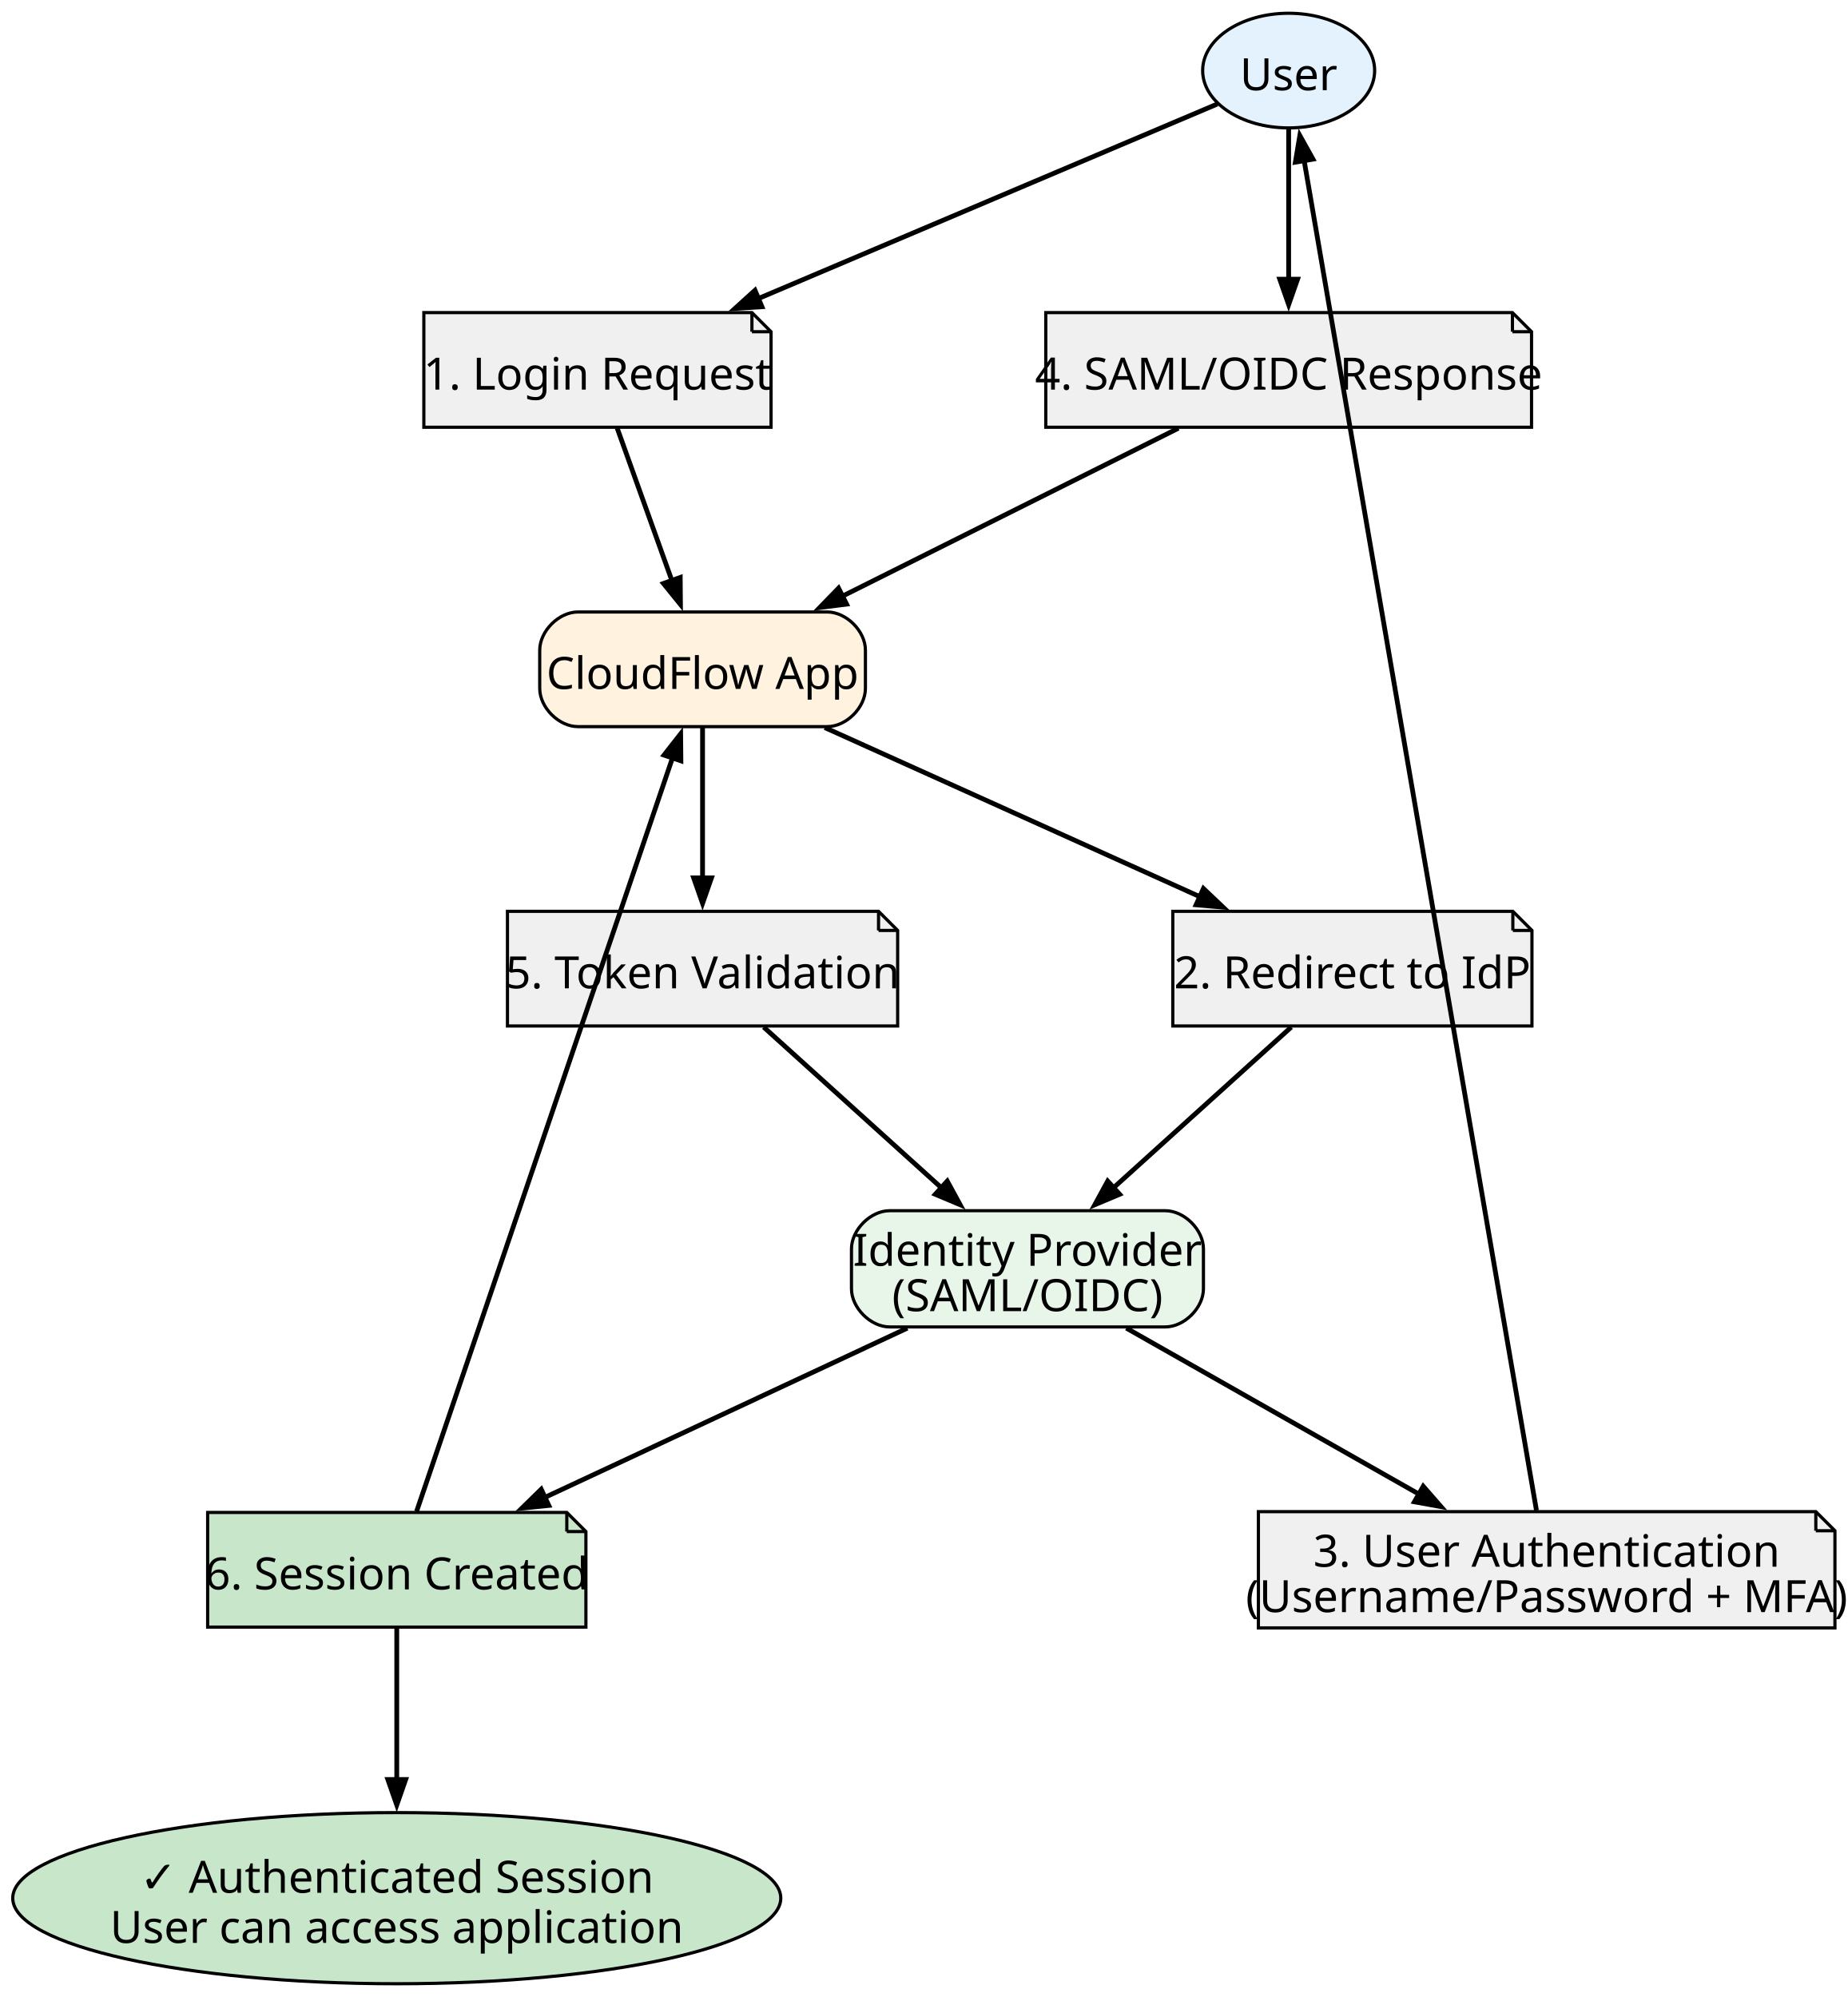
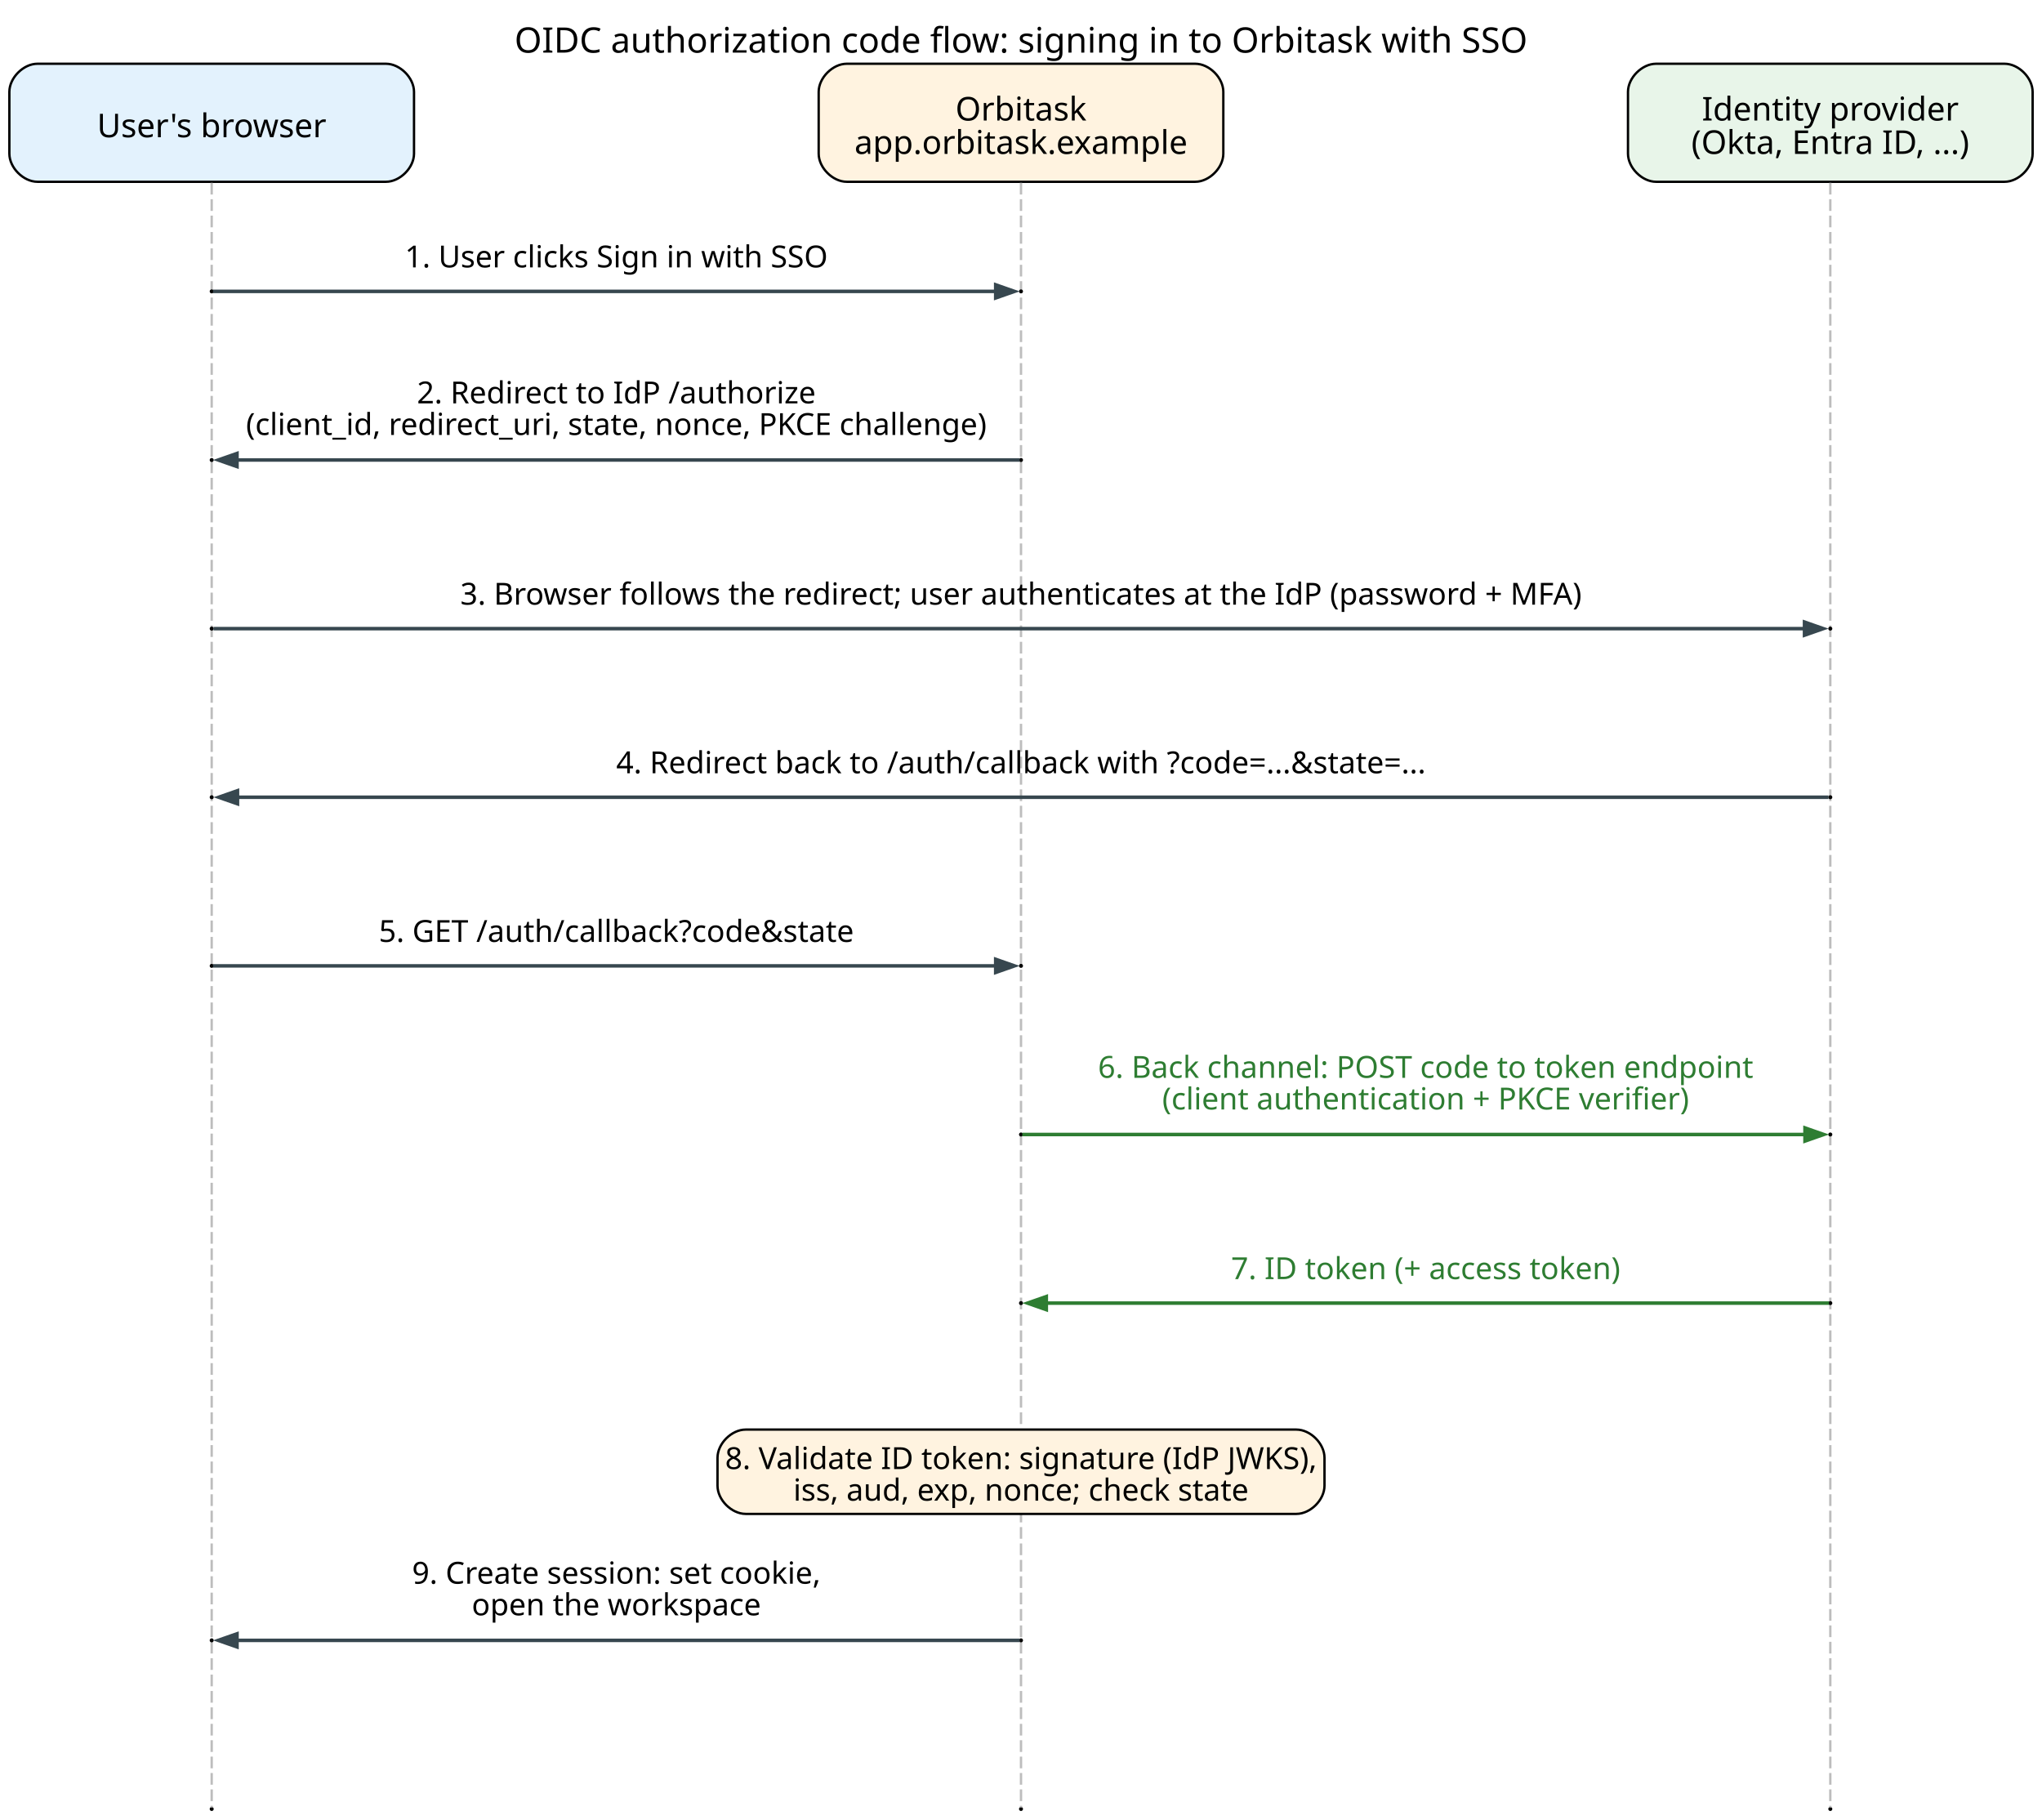
- <svg xmlns="http://www.w3.org/2000/svg" width="580pt" height="627pt" viewBox="0.00 0.00 580.06 626.74">
-   <g id="graph0" class="graph" transform="scale(1 1) rotate(0) translate(4 622.74)">
+ <svg xmlns="http://www.w3.org/2000/svg" width="872pt" height="777pt" viewBox="0.00 0.00 872.00 776.56">
+   <g id="graph0" class="graph" transform="scale(1 1) rotate(0) translate(4 772.56)">
+     <text text-anchor="middle" x="432" y="-750.31" font-family="Calibri" font-size="15.00">OIDC authorization code flow: signing in to Orbitask with SSO</text>
    <g id="node1" class="node">
-       <ellipse fill="#e3f2fd" stroke="black" cx="400.56" cy="-600.74" rx="27" ry="18" />
-       <text text-anchor="middle" x="400.56" y="-594.57" font-family="Calibri" font-size="14.00">User</text>
+       <path fill="#e3f2fd" stroke="black" d="M160.8,-745.56C160.8,-745.56 12,-745.56 12,-745.56 6,-745.56 0,-739.56 0,-733.56 0,-733.56 0,-707.16 0,-707.16 0,-701.16 6,-695.16 12,-695.16 12,-695.16 160.8,-695.16 160.8,-695.16 166.8,-695.16 172.8,-701.16 172.8,-707.16 172.8,-707.16 172.8,-733.56 172.8,-733.56 172.8,-739.56 166.8,-745.56 160.8,-745.56" />
+       <text text-anchor="middle" x="86.4" y="-714.18" font-family="Calibri" font-size="14.00">User's browser</text>
+     </g>
+     <g id="node2" class="node">
+       <ellipse fill="black" stroke="black" cx="86.4" cy="-0.36" rx="0.36" ry="0.36" />
+     </g>
+     <g id="edge1" class="edge">
+       <path fill="none" stroke="#bdbdbd" stroke-dasharray="5,2" d="M86.4,-694.73C86.4,-568.98 86.4,-22.31 86.4,-1" />
+     </g>
+     <g id="node3" class="node">
+       <path fill="#fff3e0" stroke="black" d="M506.4,-745.56C506.4,-745.56 357.6,-745.56 357.6,-745.56 351.6,-745.56 345.6,-739.56 345.6,-733.56 345.6,-733.56 345.6,-707.16 345.6,-707.16 345.6,-701.16 351.6,-695.16 357.6,-695.16 357.6,-695.16 506.4,-695.16 506.4,-695.16 512.4,-695.16 518.4,-701.16 518.4,-707.16 518.4,-707.16 518.4,-733.56 518.4,-733.56 518.4,-739.56 512.4,-745.56 506.4,-745.56" />
+       <text text-anchor="middle" x="432" y="-721.31" font-family="Calibri" font-size="14.00">Orbitask</text>
+       <text text-anchor="middle" x="432" y="-707.06" font-family="Calibri" font-size="14.00">app.orbitask.example</text>
    </g>
    <g id="node4" class="node">
-       <polygon fill="#f0f0f0" stroke="black" points="232.06,-524.74 129.06,-524.74 129.06,-488.74 238.06,-488.74 238.06,-518.74 232.06,-524.74" />
-       <polyline fill="none" stroke="black" points="232.06,-524.74 232.06,-518.74" />
-       <polyline fill="none" stroke="black" points="238.06,-518.74 232.06,-518.74" />
-       <text text-anchor="middle" x="183.56" y="-500.57" font-family="Calibri" font-size="14.00">1. Login Request</text>
+       <ellipse fill="black" stroke="black" cx="432" cy="-0.36" rx="0.36" ry="0.36" />
    </g>
-     <g id="edge1" class="edge">
-       <path fill="none" stroke="black" stroke-width="1.5" d="M378.16,-590.24C344.39,-575.93 279.58,-548.45 234.06,-529.15" />
-       <polygon fill="black" stroke="black" stroke-width="1.5" points="235.2,-526.59 226.74,-526.05 233.02,-531.75 235.2,-526.59" />
+     <g id="edge2" class="edge">
+       <path fill="none" stroke="#bdbdbd" stroke-dasharray="5,2" d="M432,-694.73C432,-568.98 432,-22.31 432,-1" />
+     </g>
+     <g id="node5" class="node">
+       <path fill="#e8f5e9" stroke="black" d="M852,-745.56C852,-745.56 703.2,-745.56 703.2,-745.56 697.2,-745.56 691.2,-739.56 691.2,-733.56 691.2,-733.56 691.2,-707.16 691.2,-707.16 691.2,-701.16 697.2,-695.16 703.2,-695.16 703.2,-695.16 852,-695.16 852,-695.16 858,-695.16 864,-701.16 864,-707.16 864,-707.16 864,-733.56 864,-733.56 864,-739.56 858,-745.56 852,-745.56" />
+       <text text-anchor="middle" x="777.6" y="-721.31" font-family="Calibri" font-size="14.00">Identity provider</text>
+       <text text-anchor="middle" x="777.6" y="-707.06" font-family="Calibri" font-size="14.00">(Okta, Entra ID, ...)</text>
+     </g>
+     <g id="node6" class="node">
+       <ellipse fill="black" stroke="black" cx="777.6" cy="-0.36" rx="0.36" ry="0.36" />
+     </g>
+     <g id="edge3" class="edge">
+       <path fill="none" stroke="#bdbdbd" stroke-dasharray="5,2" d="M777.6,-694.73C777.6,-568.98 777.6,-22.31 777.6,-1" />
    </g>
    <g id="node7" class="node">
-       <polygon fill="#f0f0f0" stroke="black" points="470.81,-524.74 324.31,-524.74 324.31,-488.74 476.81,-488.74 476.81,-518.74 470.81,-524.74" />
-       <polyline fill="none" stroke="black" points="470.81,-524.74 470.81,-518.74" />
-       <polyline fill="none" stroke="black" points="476.81,-518.74 470.81,-518.74" />
-       <text text-anchor="middle" x="400.56" y="-500.57" font-family="Calibri" font-size="14.00">4. SAML/OIDC Response</text>
+       <ellipse fill="black" stroke="black" cx="86.4" cy="-648.36" rx="0.36" ry="0.36" />
+     </g>
+     <g id="node8" class="node">
+       <ellipse fill="black" stroke="black" cx="432" cy="-648.36" rx="0.36" ry="0.36" />
+     </g>
+     <g id="edge4" class="edge">
+       <path fill="none" stroke="#37474f" stroke-width="1.5" d="M86.96,-648.36C100.75,-648.36 364.85,-648.36 421.4,-648.36" />
+       <polygon fill="#37474f" stroke="#37474f" stroke-width="1.5" points="421.19,-651.16 429.19,-648.36 421.19,-645.56 421.19,-651.16" />
+     </g>
+     <g id="node9" class="node">
+       <text text-anchor="middle" x="259.2" y="-658.6" font-family="Calibri" font-size="13.00">1. User clicks Sign in with SSO</text>
+     </g>
+     <g id="node10" class="node">
+       <ellipse fill="black" stroke="black" cx="432" cy="-576.36" rx="0.36" ry="0.36" />
+     </g>
+     <g id="node11" class="node">
+       <ellipse fill="black" stroke="black" cx="86.4" cy="-576.36" rx="0.36" ry="0.36" />
+     </g>
+     <g id="edge5" class="edge">
+       <path fill="none" stroke="#37474f" stroke-width="1.5" d="M431.44,-576.36C417.65,-576.36 153.55,-576.36 97,-576.36" />
+       <polygon fill="#37474f" stroke="#37474f" stroke-width="1.5" points="97.21,-573.56 89.21,-576.36 97.21,-579.16 97.21,-573.56" />
+     </g>
+     <g id="node12" class="node">
+       <text text-anchor="middle" x="259.2" y="-600.55" font-family="Calibri" font-size="13.00">2. Redirect to IdP /authorize</text>
+       <text text-anchor="middle" x="259.2" y="-587.05" font-family="Calibri" font-size="13.00">(client_id, redirect_uri, state, nonce, PKCE challenge)</text>
+     </g>
+     <g id="node13" class="node">
+       <ellipse fill="black" stroke="black" cx="86.4" cy="-504.36" rx="0.36" ry="0.36" />
+     </g>
+     <g id="node14" class="node">
+       <ellipse fill="black" stroke="black" cx="777.6" cy="-504.36" rx="0.36" ry="0.36" />
+     </g>
+     <g id="edge6" class="edge">
+       <path fill="none" stroke="#37474f" stroke-width="1.5" d="M87.18,-504.36C111.16,-504.36 680.26,-504.36 766.65,-504.36" />
+       <polygon fill="#37474f" stroke="#37474f" stroke-width="1.5" points="766.58,-507.16 774.58,-504.36 766.58,-501.56 766.58,-507.16" />
+     </g>
+     <g id="node15" class="node">
+       <text text-anchor="middle" x="432" y="-514.6" font-family="Calibri" font-size="13.00">3. Browser follows the redirect; user authenticates at the IdP (password + MFA)</text>
+     </g>
+     <g id="node16" class="node">
+       <ellipse fill="black" stroke="black" cx="777.6" cy="-432.36" rx="0.36" ry="0.36" />
+     </g>
+     <g id="node17" class="node">
+       <ellipse fill="black" stroke="black" cx="86.4" cy="-432.36" rx="0.36" ry="0.36" />
    </g>
    <g id="edge7" class="edge">
-       <path fill="none" stroke="black" stroke-width="1.5" d="M400.56,-582.44C400.56,-569.07 400.56,-550.33 400.56,-534.96" />
-       <polygon fill="black" stroke="black" stroke-width="1.5" points="403.36,-535.24 400.56,-527.24 397.76,-535.24 403.36,-535.24" />
+       <path fill="none" stroke="#37474f" stroke-width="1.5" d="M776.82,-432.36C752.84,-432.36 183.74,-432.36 97.35,-432.36" />
+       <polygon fill="#37474f" stroke="#37474f" stroke-width="1.5" points="97.42,-429.56 89.42,-432.36 97.42,-435.16 97.42,-429.56" />
    </g>
-     <g id="node2" class="node">
-       <path fill="#fff3e0" stroke="black" d="M255.69,-430.74C255.69,-430.74 177.44,-430.74 177.44,-430.74 171.44,-430.74 165.44,-424.74 165.44,-418.74 165.44,-418.74 165.44,-406.74 165.44,-406.74 165.44,-400.74 171.44,-394.74 177.44,-394.74 177.44,-394.74 255.69,-394.74 255.69,-394.74 261.69,-394.74 267.69,-400.74 267.69,-406.74 267.69,-406.74 267.69,-418.74 267.69,-418.74 267.69,-424.74 261.69,-430.74 255.69,-430.74" />
-       <text text-anchor="middle" x="216.56" y="-406.57" font-family="Calibri" font-size="14.00">CloudFlow App</text>
+     <g id="node18" class="node">
+       <text text-anchor="middle" x="432" y="-442.6" font-family="Calibri" font-size="13.00">4. Redirect back to /auth/callback with ?code=...&amp;state=...</text>
    </g>
-     <g id="node5" class="node">
-       <polygon fill="#f0f0f0" stroke="black" points="470.94,-336.74 364.19,-336.74 364.19,-300.74 476.94,-300.74 476.94,-330.74 470.94,-336.74" />
-       <polyline fill="none" stroke="black" points="470.94,-336.74 470.94,-330.74" />
-       <polyline fill="none" stroke="black" points="476.94,-330.74 470.94,-330.74" />
-       <text text-anchor="middle" x="420.56" y="-312.57" font-family="Calibri" font-size="14.00">2. Redirect to IdP</text>
+     <g id="node19" class="node">
+       <ellipse fill="black" stroke="black" cx="86.4" cy="-360.36" rx="0.36" ry="0.36" />
    </g>
-     <g id="edge3" class="edge">
-       <path fill="none" stroke="black" stroke-width="1.5" d="M254.93,-394.44C288.31,-379.38 336.81,-357.51 372.71,-341.32" />
-       <polygon fill="black" stroke="black" stroke-width="1.5" points="373.81,-343.9 379.95,-338.06 371.5,-338.79 373.81,-343.9" />
+     <g id="node20" class="node">
+       <ellipse fill="black" stroke="black" cx="432" cy="-360.36" rx="0.36" ry="0.36" />
    </g>
-     <g id="node8" class="node">
-       <polygon fill="#f0f0f0" stroke="black" points="271.81,-336.74 155.31,-336.74 155.31,-300.74 277.81,-300.74 277.81,-330.74 271.81,-336.74" />
-       <polyline fill="none" stroke="black" points="271.81,-336.74 271.81,-330.74" />
-       <polyline fill="none" stroke="black" points="277.81,-330.74 271.81,-330.74" />
-       <text text-anchor="middle" x="216.56" y="-312.57" font-family="Calibri" font-size="14.00">5. Token Validation</text>
+     <g id="edge8" class="edge">
+       <path fill="none" stroke="#37474f" stroke-width="1.5" d="M86.96,-360.36C100.75,-360.36 364.85,-360.36 421.4,-360.36" />
+       <polygon fill="#37474f" stroke="#37474f" stroke-width="1.5" points="421.19,-363.16 429.19,-360.36 421.19,-357.56 421.19,-363.16" />
+     </g>
+     <g id="node21" class="node">
+       <text text-anchor="middle" x="259.2" y="-370.6" font-family="Calibri" font-size="13.00">5. GET /auth/callback?code&amp;state</text>
+     </g>
+     <g id="node22" class="node">
+       <ellipse fill="black" stroke="black" cx="432" cy="-288.36" rx="0.36" ry="0.36" />
+     </g>
+     <g id="node23" class="node">
+       <ellipse fill="black" stroke="black" cx="777.6" cy="-288.36" rx="0.36" ry="0.36" />
    </g>
    <g id="edge9" class="edge">
-       <path fill="none" stroke="black" stroke-width="1.5" d="M216.56,-394.44C216.56,-381.07 216.56,-362.33 216.56,-346.96" />
-       <polygon fill="black" stroke="black" stroke-width="1.5" points="219.36,-347.24 216.56,-339.24 213.76,-347.24 219.36,-347.24" />
+       <path fill="none" stroke="#2e7d32" stroke-width="1.5" d="M432.56,-288.36C446.35,-288.36 710.45,-288.36 767,-288.36" />
+       <polygon fill="#2e7d32" stroke="#2e7d32" stroke-width="1.5" points="766.79,-291.16 774.79,-288.36 766.79,-285.56 766.79,-291.16" />
    </g>
-     <g id="node3" class="node">
-       <path fill="#e8f5e9" stroke="black" d="M361.81,-242.74C361.81,-242.74 275.31,-242.74 275.31,-242.74 269.31,-242.74 263.31,-236.74 263.31,-230.74 263.31,-230.74 263.31,-218.24 263.31,-218.24 263.31,-212.24 269.31,-206.24 275.31,-206.24 275.31,-206.24 361.81,-206.24 361.81,-206.24 367.81,-206.24 373.81,-212.24 373.81,-218.24 373.81,-218.24 373.81,-230.74 373.81,-230.74 373.81,-236.74 367.81,-242.74 361.81,-242.74" />
-       <text text-anchor="middle" x="318.56" y="-225.44" font-family="Calibri" font-size="14.00">Identity Provider</text>
-       <text text-anchor="middle" x="318.56" y="-211.19" font-family="Calibri" font-size="14.00">(SAML/OIDC)</text>
+     <g id="node24" class="node">
+       <text text-anchor="middle" x="604.8" y="-312.55" font-family="Calibri" font-size="13.00" fill="#2e7d32">6. Back channel: POST code to token endpoint</text>
+       <text text-anchor="middle" x="604.8" y="-299.05" font-family="Calibri" font-size="13.00" fill="#2e7d32">(client authentication + PKCE verifier)</text>
    </g>
-     <g id="node6" class="node">
-       <polygon fill="#f0f0f0" stroke="black" points="566.06,-148.24 391.06,-148.24 391.06,-111.74 572.06,-111.74 572.06,-142.24 566.06,-148.24" />
-       <polyline fill="none" stroke="black" points="566.06,-148.24 566.06,-142.24" />
-       <polyline fill="none" stroke="black" points="572.06,-142.24 566.06,-142.24" />
-       <text text-anchor="middle" x="481.56" y="-130.94" font-family="Calibri" font-size="14.00">3. User Authentication</text>
-       <text text-anchor="middle" x="481.56" y="-116.69" font-family="Calibri" font-size="14.00">(Username/Password + MFA)</text>
+     <g id="node25" class="node">
+       <ellipse fill="black" stroke="black" cx="777.6" cy="-216.36" rx="0.36" ry="0.36" />
    </g>
-     <g id="edge5" class="edge">
-       <path fill="none" stroke="black" stroke-width="1.5" d="M349.6,-205.87C375.69,-191.07 413.15,-169.81 441.5,-153.72" />
-       <polygon fill="black" stroke="black" stroke-width="1.5" points="442.81,-156.2 448.38,-149.82 440.04,-151.33 442.81,-156.2" />
+     <g id="node26" class="node">
+       <ellipse fill="black" stroke="black" cx="432" cy="-216.36" rx="0.36" ry="0.36" />
    </g>
-     <g id="node9" class="node">
-       <polygon fill="#c8e6c9" stroke="black" points="173.94,-147.99 61.19,-147.99 61.19,-111.99 179.94,-111.99 179.94,-141.99 173.94,-147.99" />
-       <polyline fill="none" stroke="black" points="173.94,-147.99 173.94,-141.99" />
-       <polyline fill="none" stroke="black" points="179.94,-141.99 173.94,-141.99" />
-       <text text-anchor="middle" x="120.56" y="-123.82" font-family="Calibri" font-size="14.00">6. Session Created</text>
+     <g id="edge10" class="edge">
+       <path fill="none" stroke="#2e7d32" stroke-width="1.5" d="M777.04,-216.36C763.25,-216.36 499.15,-216.36 442.6,-216.36" />
+       <polygon fill="#2e7d32" stroke="#2e7d32" stroke-width="1.5" points="442.81,-213.56 434.81,-216.36 442.81,-219.16 442.81,-213.56" />
+     </g>
+     <g id="node27" class="node">
+       <text text-anchor="middle" x="604.8" y="-226.6" font-family="Calibri" font-size="13.00" fill="#2e7d32">7. ID token (+ access token)</text>
+     </g>
+     <g id="node28" class="node">
+       <path fill="#fff3e0" stroke="black" d="M549.6,-162.36C549.6,-162.36 314.4,-162.36 314.4,-162.36 308.4,-162.36 302.4,-156.36 302.4,-150.36 302.4,-150.36 302.4,-138.36 302.4,-138.36 302.4,-132.36 308.4,-126.36 314.4,-126.36 314.4,-126.36 549.6,-126.36 549.6,-126.36 555.6,-126.36 561.6,-132.36 561.6,-138.36 561.6,-138.36 561.6,-150.36 561.6,-150.36 561.6,-156.36 555.6,-162.36 549.6,-162.36" />
+       <text text-anchor="middle" x="432" y="-145.51" font-family="Calibri" font-size="13.00">8. Validate ID token: signature (IdP JWKS),</text>
+       <text text-anchor="middle" x="432" y="-132.01" font-family="Calibri" font-size="13.00">iss, aud, exp, nonce; check state</text>
+     </g>
+     <g id="node29" class="node">
+       <ellipse fill="black" stroke="black" cx="432" cy="-72.36" rx="0.36" ry="0.36" />
+     </g>
+     <g id="node30" class="node">
+       <ellipse fill="black" stroke="black" cx="86.4" cy="-72.36" rx="0.36" ry="0.36" />
    </g>
    <g id="edge11" class="edge">
-       <path fill="none" stroke="black" stroke-width="1.5" d="M280.85,-205.87C248.41,-190.72 201.48,-168.8 166.78,-152.58" />
-       <polygon fill="black" stroke="black" stroke-width="1.5" points="168.28,-150.19 159.85,-149.34 165.91,-155.27 168.28,-150.19" />
+       <path fill="none" stroke="#37474f" stroke-width="1.5" d="M431.44,-72.36C417.65,-72.36 153.55,-72.36 97,-72.36" />
+       <polygon fill="#37474f" stroke="#37474f" stroke-width="1.5" points="97.21,-69.56 89.21,-72.36 97.21,-75.16 97.21,-69.56" />
    </g>
-     <g id="edge2" class="edge">
-       <path fill="none" stroke="black" stroke-width="1.5" d="M189.77,-488.44C194.61,-474.94 201.42,-455.97 206.96,-440.52" />
-       <polygon fill="black" stroke="black" stroke-width="1.5" points="209.55,-441.58 209.62,-433.1 204.28,-439.69 209.55,-441.58" />
-     </g>
-     <g id="edge4" class="edge">
-       <path fill="none" stroke="black" stroke-width="1.5" d="M401.38,-300.39C385.52,-286.05 362.83,-265.53 345.21,-249.6" />
-       <polygon fill="black" stroke="black" stroke-width="1.5" points="347.5,-247.89 339.69,-244.6 343.75,-252.04 347.5,-247.89" />
-     </g>
-     <g id="edge6" class="edge">
-       <path fill="none" stroke="black" stroke-width="1.5" d="M478.36,-148.61C465.87,-221.19 420.4,-485.43 405.4,-572.62" />
-       <polygon fill="black" stroke="black" stroke-width="1.5" points="402.67,-571.98 404.07,-580.34 408.19,-572.93 402.67,-571.98" />
-     </g>
-     <g id="edge8" class="edge">
-       <path fill="none" stroke="black" stroke-width="1.5" d="M365.95,-488.44C335.98,-473.45 292.47,-451.7 260.13,-435.53" />
-       <polygon fill="black" stroke="black" stroke-width="1.5" points="261.77,-433.21 253.36,-432.14 259.26,-438.22 261.77,-433.21" />
-     </g>
-     <g id="edge10" class="edge">
-       <path fill="none" stroke="black" stroke-width="1.5" d="M235.75,-300.39C251.6,-286.05 274.29,-265.53 291.91,-249.6" />
-       <polygon fill="black" stroke="black" stroke-width="1.5" points="293.38,-252.04 297.43,-244.6 289.62,-247.89 293.38,-252.04" />
-     </g>
-     <g id="edge12" class="edge">
-       <path fill="none" stroke="black" stroke-width="1.5" d="M126.79,-148.32C143.19,-196.63 187.67,-327.64 207.18,-385.1" />
-       <polygon fill="black" stroke="black" stroke-width="1.5" points="204.46,-385.8 209.68,-392.47 209.76,-384 204.46,-385.8" />
-     </g>
-     <g id="node10" class="node">
-       <ellipse fill="#c8e6c9" stroke="black" cx="120.56" cy="-26.87" rx="120.56" ry="26.87" />
-       <text text-anchor="middle" x="120.56" y="-28.57" font-family="Calibri" font-size="14.00">✓ Authenticated Session</text>
-       <text text-anchor="middle" x="120.56" y="-12.82" font-family="Calibri" font-size="14.00">User can access application</text>
-     </g>
-     <g id="edge13" class="edge">
-       <path fill="none" stroke="black" stroke-width="1.5" d="M120.56,-111.84C120.56,-98.68 120.56,-80.05 120.56,-63.69" />
-       <polygon fill="black" stroke="black" stroke-width="1.5" points="123.36,-64.13 120.56,-56.13 117.76,-64.13 123.36,-64.13" />
+     <g id="node31" class="node">
+       <text text-anchor="middle" x="259.2" y="-96.55" font-family="Calibri" font-size="13.00">9. Create session: set cookie,</text>
+       <text text-anchor="middle" x="259.2" y="-83.05" font-family="Calibri" font-size="13.00">open the workspace</text>
    </g>
  </g>
</svg>
